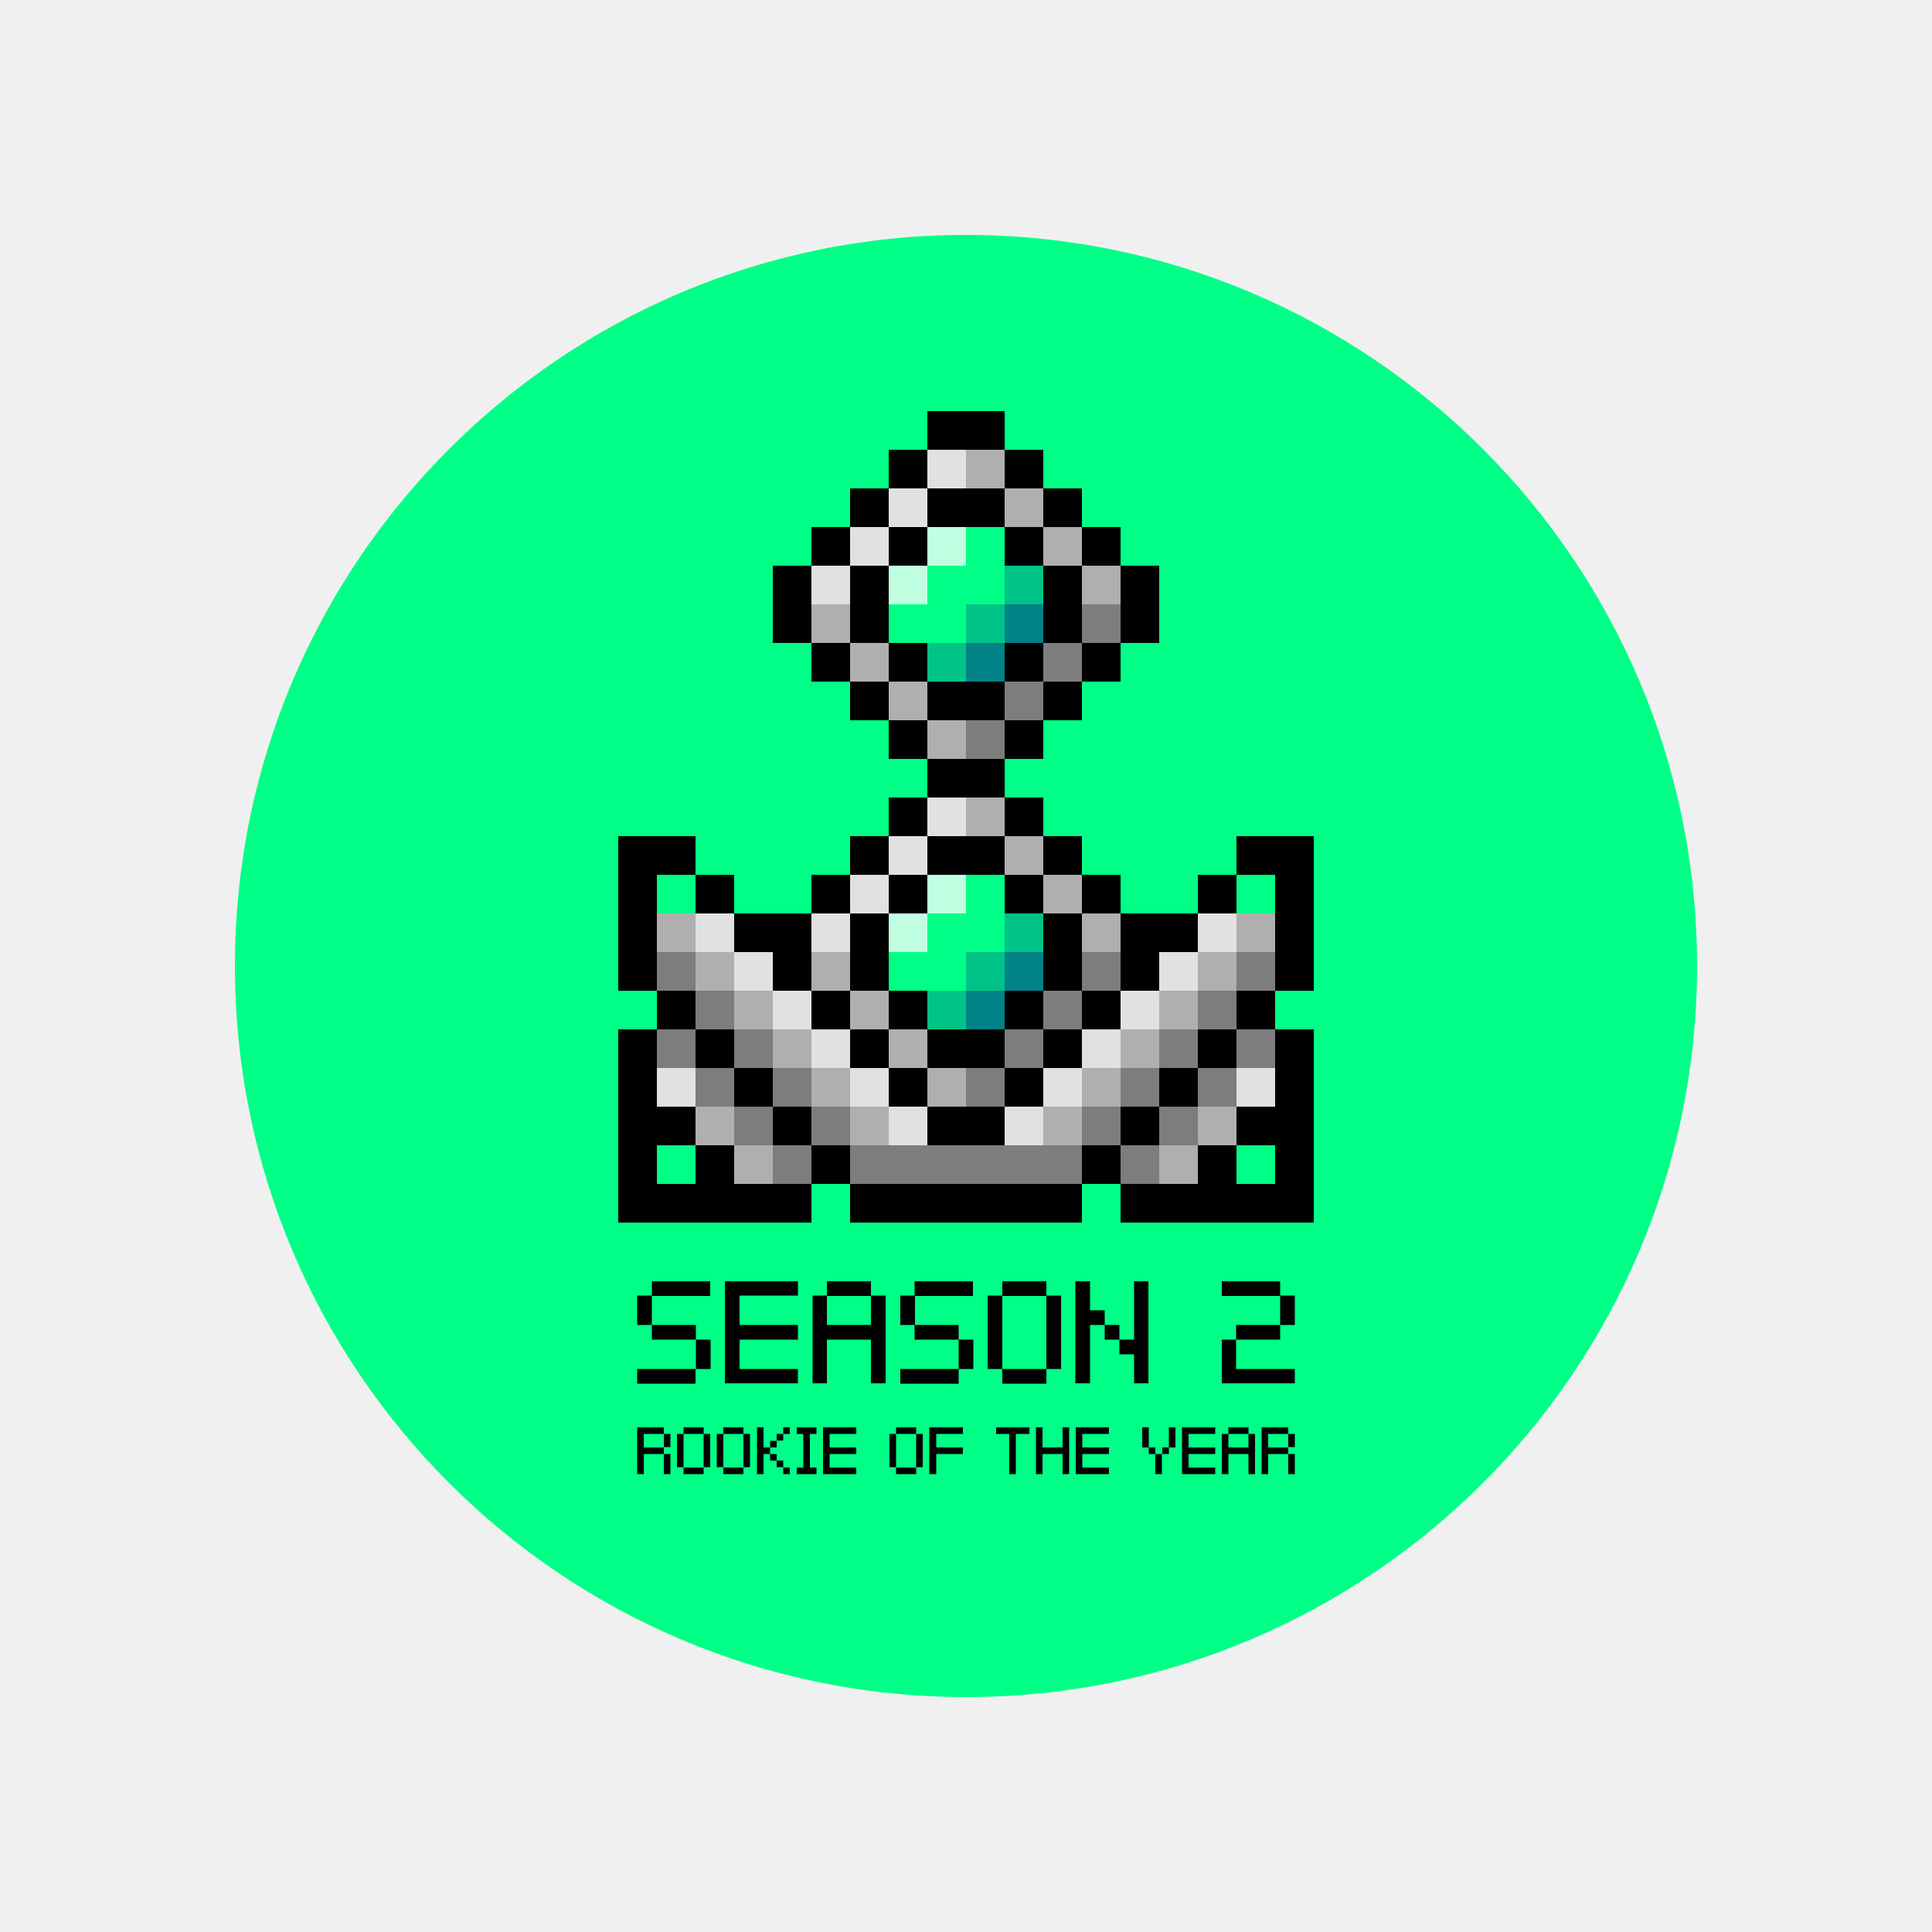
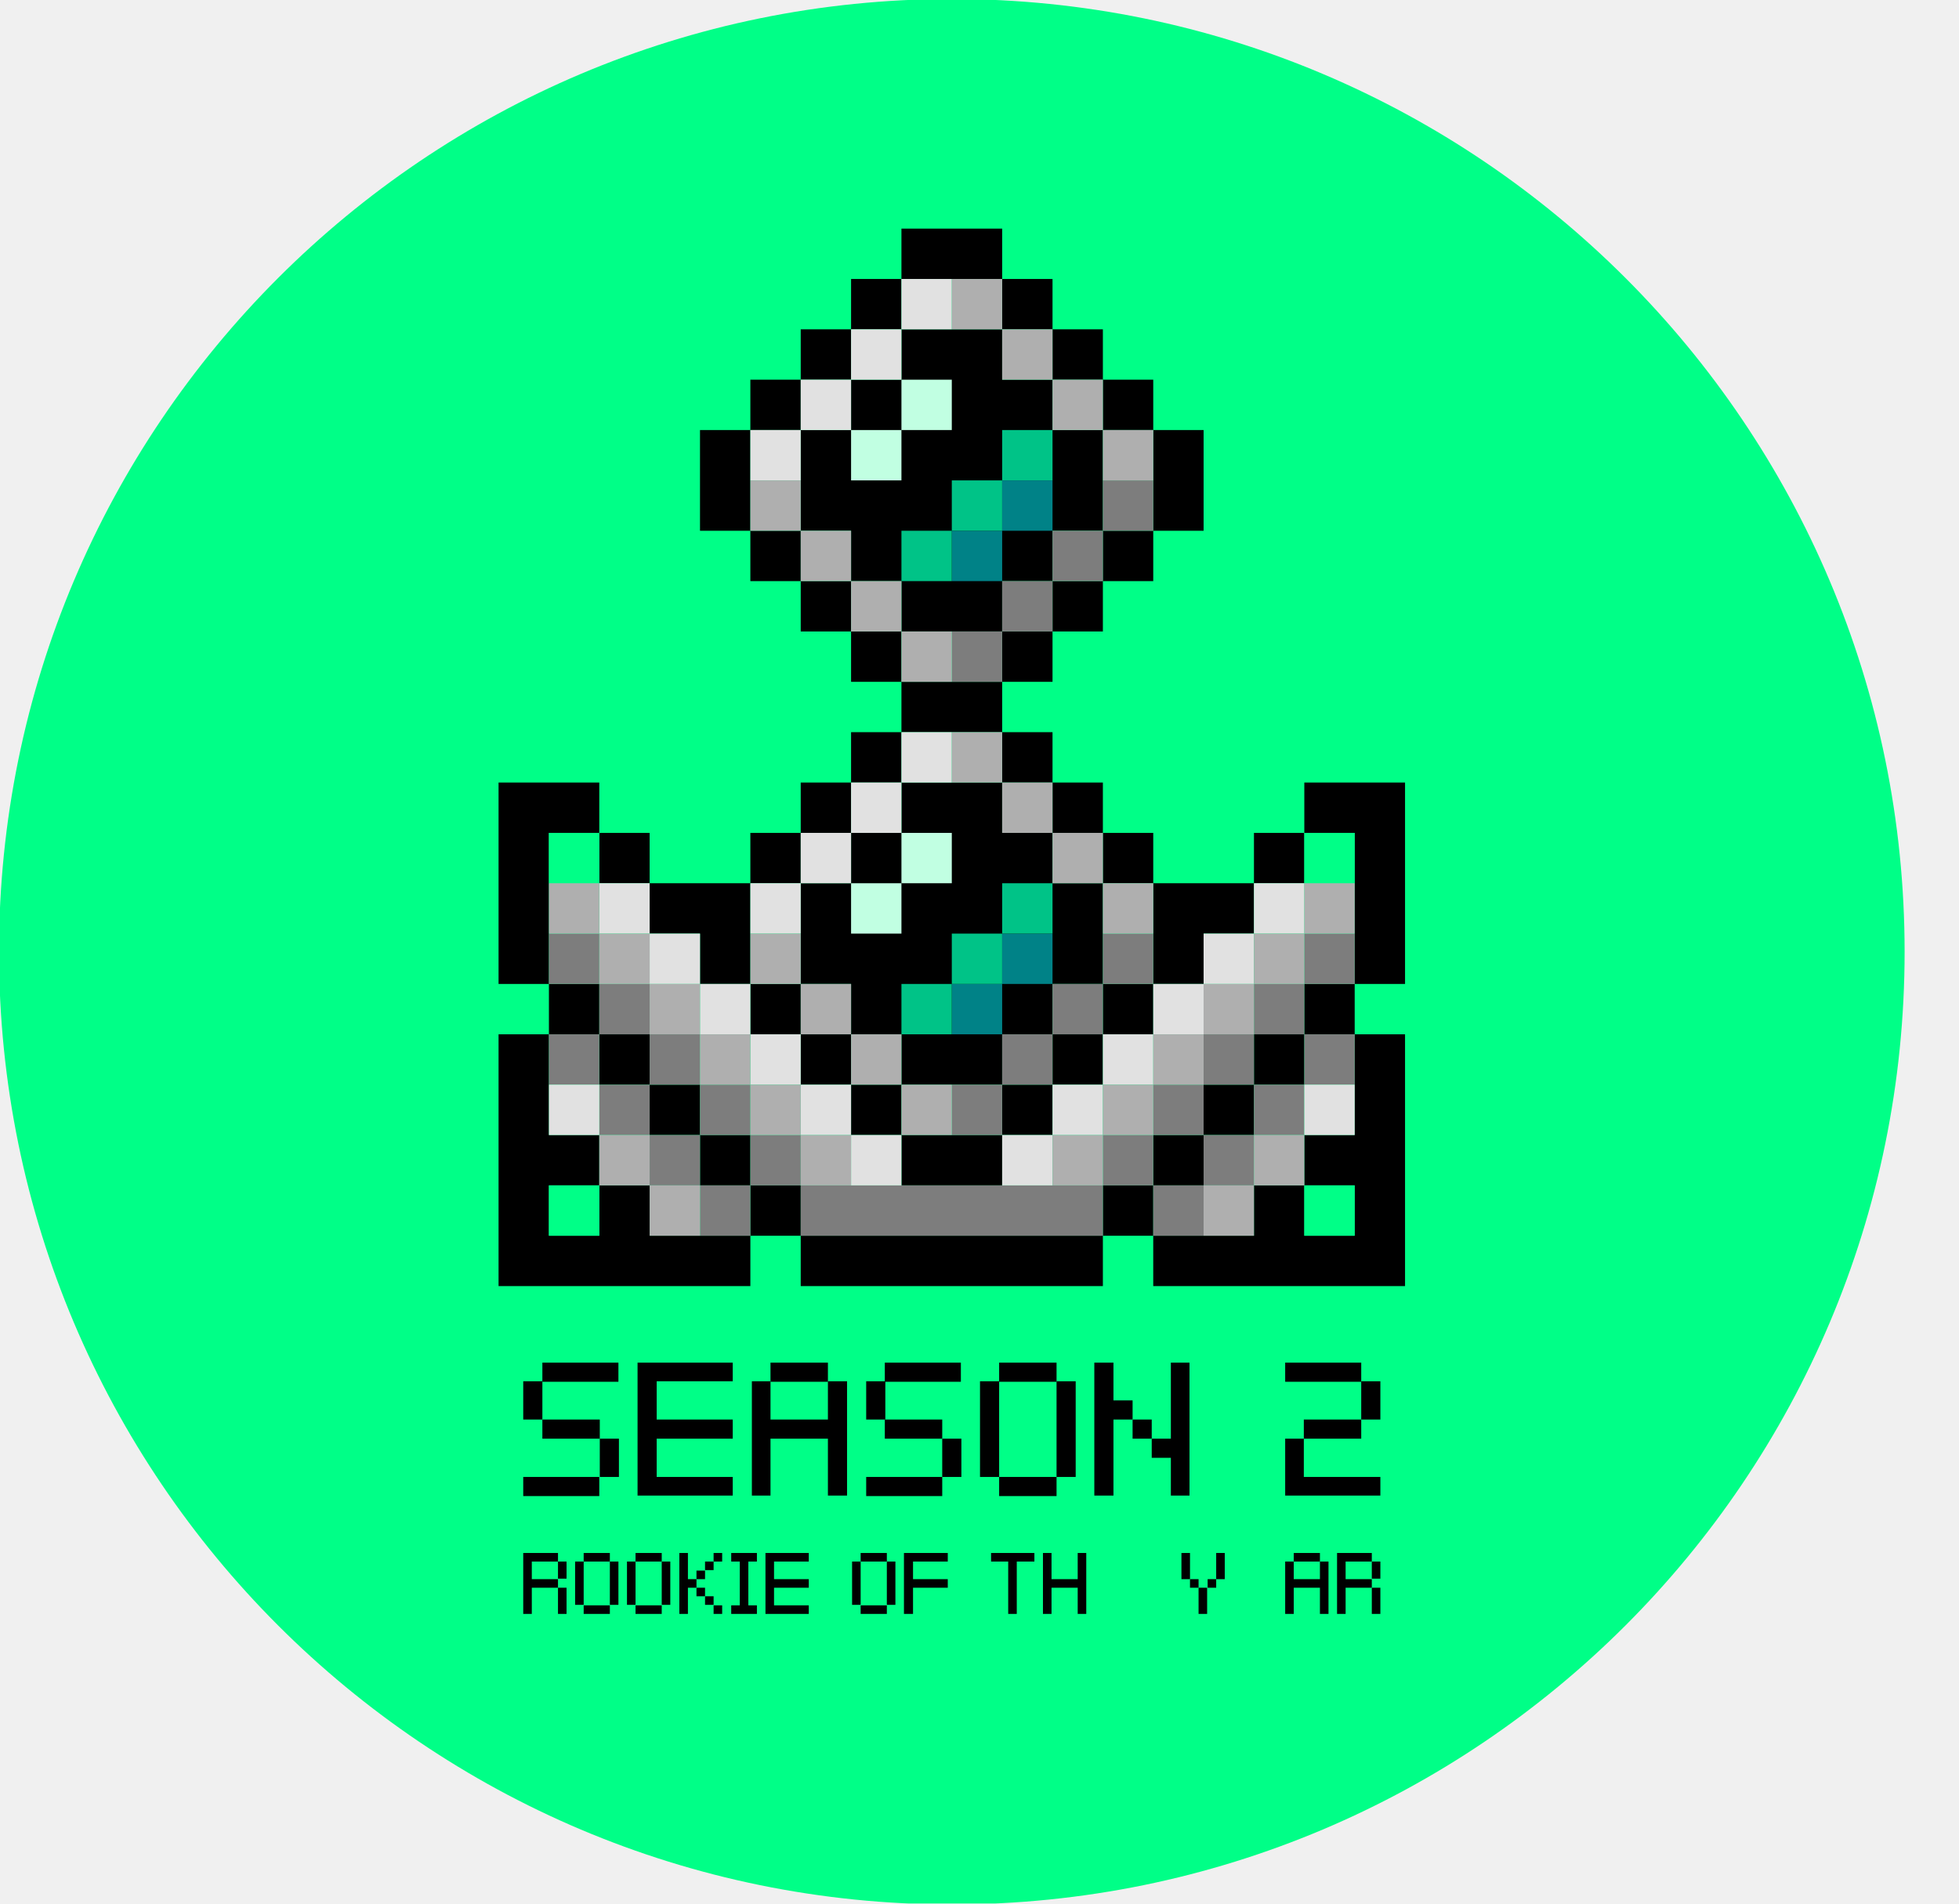
- <svg xmlns="http://www.w3.org/2000/svg" viewBox="0 0 500 500">
-   <circle cx="250" cy="250" r="189.2" fill="#00ff87" />
-   <path d="M171.8 376.3h1.7v5.2h-1.7z" />
-   <path d="M166.6 371.1h5.2v-1.7h-6.9v12.1h1.7v-5.2h5.2v-1.7h-5.2z" />
-   <path d="M171.8 371.1h1.7v3.4h-1.7zm5.1-1.7h5.2v1.7h-5.2z" />
-   <path d="M175.2 371.1h1.7v8.6h-1.7zm1.7 8.7h5.2v1.7h-5.2zm5.2-8.7h1.7v8.6h-1.7zm3.4 0h1.7v8.6h-1.7z" />
-   <path d="M187.2 369.4h5.2v1.7h-5.2z" />
-   <path d="M192.4 371.1h1.7v8.6h-1.7zm-5.2 8.7h5.2v1.7h-5.2zM201 378h1.7v1.7H201zm1.7 1.8h1.7v1.7h-1.7zm-3.4-6.9h1.7v1.7h-1.7zm3.4-3.5h1.7v1.7h-1.7z" />
-   <path d="M197.6 369.4h-1.7v12.1h1.7v-5.2h1.7v-1.7h-1.7z" />
-   <path d="M199.3 376.3h1.7v1.7h-1.7zm1.7-5.2h1.7v1.7H201zm5.2 0h1.7v8.7h-1.7v1.7h5.1v-1.7h-1.7v-8.7h1.7v-1.7h-5.1zm6.8 10.4h8.6v-1.7h-6.9v-3.5h6.9v-1.7h-6.9v-3.5h6.9v-1.7H213zm17.2-10.4h1.7v8.6h-1.7zm1.7 8.7h5.2v1.7h-5.2zm5.2-8.7h1.7v8.6h-1.7z" />
-   <path d="M231.9 369.4h5.2v1.7h-5.2zm8.6 12.1h1.8v-5.2h6.9v-1.7h-6.9v-3.5h6.9v-1.7h-8.7zm17.3-10.4h3.4v10.4h1.7v-10.4h3.5v-1.7h-8.6zm17.2 3.5h-5.2v-5.2h-1.7v12.1h1.7v-5.2h5.2v5.2h1.7v-12.1H275z" />
-   <use href="#B" />
-   <path d="M299 376.3h1.7v5.2H299zm1.8-1.7h1.7v1.7h-1.7z" />
-   <path d="M302.5 369.4h1.7v5.2h-1.7zm-5.2 5.2h1.7v1.7h-1.7z" />
-   <path d="M295.6 369.4h1.7v5.2h-1.7z" />
-   <use href="#B" x="27.5" />
-   <path d="M323.1 374.6h-5.2v-3.5h-1.7v10.4h1.7v-5.2h5.2v5.2h1.7v-10.4h-1.7z" />
-   <path d="M317.9 369.4h5.2v1.7h-5.2zm10.3 5.2v-3.5h5.2v-1.7h-6.9v12.1h1.7v-5.2h5.2v-1.7z" />
-   <path d="M333.4 371.1h1.7v3.4h-1.7zm0 5.2h1.7v5.2h-1.7zm-168.5-41h3.8v7.6h-3.8z" />
-   <path d="M168.7 331.6h15.1v3.8h-15.1zm-3.8 22.7H180v3.8h-15.1zm3.8-11.4h11.4v3.8h-11.4z" />
-   <path d="M180.1 346.7h3.8v7.6h-3.8zm26.4 7.6h-15.1v-7.6h15.1v-3.8h-15.1v-7.6h15.1v-3.7h-18.9V358h18.9zm7.5-22.7h11.4v3.8H214z" />
-   <path d="M225.4 342.9H214v-7.6h-3.7V358h3.7v-11.3h11.4V358h3.8v-22.7h-3.8zm11.3-11.3h15.1v3.8h-15.1z" />
-   <path d="M233 335.3h3.8v7.6H233zm0 19h15.1v3.8H233z" />
-   <path d="M236.7 342.9h11.4v3.8h-11.4z" />
-   <path d="M248.1 346.7h3.8v7.6h-3.8zm22.7-11.4h3.8v19h-3.8z" />
-   <path d="M259.4 331.6h11.4v3.8h-11.4zm0 22.7h11.4v3.8h-11.4z" />
-   <path d="M255.6 335.3h3.8v19h-3.8zm41.6 22.7v-26.4h-3.7v15.1h-3.8v3.8h3.8v7.5z" />
-   <path d="M285.9 342.9h3.8v3.8h-3.8z" />
-   <path d="M282.1 339.1v-7.5h-3.8V358h3.8v-15.1h3.8v-3.8zm34.1-7.5h15.1v3.8h-15.1z" />
-   <path d="M335.1 354.3h-15.2v-7.6h-3.7V358h18.9zm-3.8-19h3.8v7.6h-3.8z" />
-   <path d="M319.9 342.9h11.4v3.8h-11.4zm.1-126.5v10h-10v10h-20v-10h-10v-10h-10v-10h-10v-10h10v-10h10v-10h10v-10h10v-20h-10v-10h-10v-10h-10v-10h-10v-10h-20v10h-10v10h-10v10h-10v10h-10v20h10v10h10v10h10v10h10v10h-10v10h-10v10h-10v10h-20v-10h-10v-10h-20v40h10v10h-10v50h50v-10h10v10h60v-10h10v10h50v-50h-10v-10h10v-40h-20 0z" />
-   <g fill="#00ff87">
-     <path d="M320 226.4v10h-10v10h-10v10h-10v10h-10v10h-10v10h-10v10h-20v-10h-10v-10h-10v-10h-10v-10h-10v-10h-10v-10h-10v-10h-10v30h10v10h10v10h10v10h10v10h10v10h60v-10h10v-10h10v-10h10v-10h10v-10h10v-30h-10 0zm-150 70h10v10h-10z" />
-     <path d="M200 286.4h-10v-10h-10v-10h-10v20h10v10h10v10h20v-10h-10v-10zm110-10v10h-10v10h-10v10h20v-10h10v-10h10v-20h-10v10h-10z" />
-     <path d="M320 296.4h10v10h-10zm-60-30h10v10h-10z" />
-     <use href="#C" />
-     <path d="M250 276.4h-10v10h20v-10h-10zm20-20h10v10h-10z" />
-     <path d="M230 266.4h10v10h-10zm30-50v-10h-20v10h20zm20 40h10v-20h-10v20z" />
-     <path d="M270 226.4h10v10h-10z" />
-     <path d="M260 216.4h10v10h-10zm-30 0h10v10h-10zm-10 30v-10h-10v20h10v-10z" />
-     <path d="M220 226.4h10v10h-10zm0 30h10v10h-10zm40-80h10v10h-10z" />
-     <use href="#C" y="-90" />
-     <path d="M240 186.4v10h20v-10h-20zm30-20h10v10h-10z" />
-     <path d="M230 176.4h10v10h-10zm30-50v-10h-20v10h20zm20 40h10v-20h-10v20z" />
-     <path d="M270 136.4h10v10h-10z" />
-     <path d="M260 126.4h10v10h-10zm-30 0h10v10h-10zm-10 30v-10h-10v20h10v-10z" />
-     <path d="M220 136.4h10v10h-10zm0 30h10v10h-10z" />
-   </g>
-   <g fill="#008287">
-     <path d="M250 256.4h10v10h-10z" />
-     <path d="M260 246.4h10v10h-10zm-10-80h10v10h-10z" />
-     <path d="M260 156.4h10v10h-10z" />
-   </g>
-   <g fill="#7d7d7d">
-     <path d="M260 296.4h-40v10h60v-10h-20z" />
-     <path d="M280 286.4h10v10h-10zm30-30h10v10h-10z" />
-     <path d="M320 246.4h10v10h-10zm-30 30h10v10h-10z" />
-     <path d="M300 266.4h10v10h-10zm-120 10h10v10h-10z" />
-     <path d="M170 266.4h10v10h-10zm30 30h10v10h-10z" />
-     <path d="M190 286.4h10v10h-10zm120-10h10v10h-10z" />
-     <path d="M320 266.4h10v10h-10zm-30 30h10v10h-10z" />
-     <path d="M300 286.4h10v10h-10zm-90 0h10v10h-10zm-30-30h10v10h-10z" />
-     <path d="M170 246.4h10v10h-10zm30 30h10v10h-10z" />
-     <path d="M190 266.4h10v10h-10zm70 0h10v10h-10z" />
-     <path d="M250 276.4h10v10h-10zm20-20h10v10h-10z" />
-     <path d="M280 246.4h10v10h-10zm-20-70h10v10h-10z" />
-     <path d="M250 186.4h10v10h-10zm20-20h10v10h-10z" />
-     <path d="M280 156.4h10v10h-10z" />
-   </g>
-   <g fill="#00ff87">
-     <path d="M320 226.4h10v10h-10zm-150 70h10v10h-10zm150 0h10v10h-10zm-150-70h10v10h-10z" />
-     <use href="#D" />
-     <use href="#D" y="-90" />
-   </g>
-   <g fill="#00c387">
-     <path d="M250 246.4h10v10h-10z" />
-     <path d="M240 256.4h10v10h-10zm20-20h10v10h-10zm-10-80h10v10h-10z" />
-     <path d="M240 166.4h10v10h-10zm20-20h10v10h-10z" />
-   </g>
-   <g fill="#c1ffe2">
-     <path d="M240 226.4h10v10h-10z" />
-     <path d="M230 236.4h10v10h-10zm10-100h10v10h-10z" />
-     <path d="M230 146.4h10v10h-10z" />
-   </g>
-   <g fill="#e1e1e1">
-     <path d="M260 286.4h10v10h-10z" />
-     <path d="M270 276.4h10v10h-10z" />
-     <path d="M280 266.4h10v10h-10z" />
-     <path d="M290 256.4h10v10h-10z" />
-     <path d="M300 246.4h10v10h-10z" />
-     <path d="M310 236.4h10v10h-10zm-140 40h10v10h-10zm150 0h10v10h-10zm-90 10h10v10h-10z" />
-     <path d="M220 276.4h10v10h-10z" />
-     <path d="M210 266.4h10v10h-10z" />
-     <path d="M200 256.4h10v10h-10z" />
-     <path d="M190 246.4h10v10h-10z" />
-     <path d="M180 236.4h10v10h-10zm60-30h10v10h-10z" />
-     <path d="M230 216.4h10v10h-10zm-20 20h10v10h-10z" />
-     <path d="M220 226.4h10v10h-10zm20-110h10v10h-10z" />
-     <path d="M230 126.4h10v10h-10zm-20 20h10v10h-10z" />
-     <path d="M220 136.4h10v10h-10z" />
-   </g>
-   <g fill="#afafaf">
-     <path d="M270 286.4h10v10h-10z" />
-     <path d="M280 276.4h10v10h-10zm30-30h10v10h-10z" />
-     <path d="M320 236.4h10v10h-10zm-30 30h10v10h-10z" />
-     <path d="M300 256.4h10v10h-10zm-120 30h10v10h-10z" />
-     <path d="M190 296.4h10v10h-10zm120-10h10v10h-10z" />
-     <path d="M300 296.4h10v10h-10zm-80-10h10v10h-10z" />
-     <path d="M210 276.4h10v10h-10zm-30-30h10v10h-10z" />
-     <path d="M170 236.4h10v10h-10zm30 30h10v10h-10z" />
-     <path d="M190 256.4h10v10h-10zm50 20h10v10h-10z" />
-     <path d="M230 266.4h10v10h-10zm20-60h10v10h-10zm20 20h10v10h-10z" />
-     <path d="M260 216.4h10v10h-10zm-50 30h10v10h-10z" />
-     <path d="M280 236.4h10v10h-10zm-60 20h10v10h-10zm20-70h10v10h-10z" />
-     <path d="M230 176.4h10v10h-10zm20-60h10v10h-10zm20 20h10v10h-10z" />
-     <path d="M260 126.4h10v10h-10zm-50 30h10v10h-10z" />
-     <path d="M280 146.4h10v10h-10zm-60 20h10v10h-10z" />
+ <svg xmlns="http://www.w3.org/2000/svg" width="389" height="378" viewBox="0 0 389 378" fill="none">
+   <g clip-path="url(#clip0_1_537)">
+     <path d="M189 378.2C293.492 378.2 378.2 293.492 378.2 189C378.2 84.508 293.492 -0.2 189 -0.2C84.508 -0.2 -0.2 84.508 -0.2 189C-0.2 293.492 84.508 378.2 189 378.2Z" fill="#00FF87" />
+     <path d="M110.8 315.3H112.5V320.5H110.8V315.3Z" fill="black" />
+     <path d="M105.6 310.1H110.8V308.4H103.9V320.5H105.6V315.3H110.8V313.6H105.6V310.1Z" fill="black" />
+     <path d="M110.8 310.1H112.5V313.5H110.8V310.1ZM115.9 308.4H121.1V310.1H115.9V308.4Z" fill="black" />
+     <path d="M114.2 310.1H115.9V318.7H114.2V310.1ZM115.9 318.8H121.1V320.5H115.9V318.8ZM121.1 310.1H122.8V318.7H121.1V310.1ZM124.5 310.1H126.2V318.7H124.5V310.1Z" fill="black" />
+     <path d="M126.2 308.4H131.4V310.1H126.2V308.4Z" fill="black" />
+     <path d="M131.4 310.1H133.1V318.7H131.4V310.1ZM126.2 318.8H131.4V320.5H126.2V318.8ZM140 317H141.7V318.7H140V317ZM141.7 318.8H143.4V320.5H141.7V318.8ZM138.3 311.9H140V313.6H138.3V311.9ZM141.7 308.4H143.4V310.1H141.7V308.4Z" fill="black" />
+     <path d="M136.6 308.4H134.9V320.5H136.6V315.3H138.3V313.6H136.6V308.4Z" fill="black" />
+     <path d="M138.3 315.3H140V317H138.3V315.3ZM140 310.1H141.7V311.8H140V310.1ZM145.2 310.1H146.9V318.8H145.2V320.5H150.3V318.8H148.6V310.1H150.3V308.4H145.2V310.1ZM152 320.5H160.6V318.8H153.7V315.3H160.6V313.6H153.7V310.1H160.6V308.4H152V320.5ZM169.2 310.1H170.9V318.7H169.2V310.1ZM170.9 318.8H176.1V320.5H170.9V318.8ZM176.1 310.1H177.8V318.7H176.1V310.1Z" fill="black" />
+     <path d="M170.9 308.4H176.1V310.1H170.9V308.4ZM179.5 320.5H181.3V315.3H188.2V313.6H181.3V310.1H188.2V308.4H179.5V320.5ZM196.8 310.1H200.2V320.5H201.9V310.1H205.4V308.4H196.8V310.1ZM214 313.6H208.8V308.4H207.1V320.5H208.8V315.3H214V320.5H215.7V308.4H214V313.6Z" fill="black" />
+     <path d="M238 315.3H239.7V320.5H238V315.3ZM239.8 313.6H241.5V315.3H239.8V313.6Z" fill="black" />
+     <path d="M241.5 308.4H243.2V313.6H241.5V308.4ZM236.3 313.6H238V315.3H236.3V313.6Z" fill="black" />
+     <path d="M234.6 308.4H236.3V313.6H234.6V308.4Z" fill="black" />
+     <path d="M262.1 313.6H256.9V310.1H255.2V320.5H256.9V315.3H262.1V320.5H263.8V310.1H262.1V313.6Z" fill="black" />
+     <path d="M256.9 308.4H262.1V310.1H256.9V308.4ZM267.2 313.6V310.1H272.4V308.4H265.5V320.5H267.2V315.3H272.4V313.6H267.2Z" fill="black" />
+     <path d="M272.4 310.1H274.1V313.5H272.4V310.1ZM272.4 315.3H274.1V320.5H272.4V315.3ZM103.9 274.3H107.7V281.9H103.9V274.3Z" fill="black" />
+     <path d="M107.7 270.6H122.8V274.4H107.7V270.6ZM103.9 293.3H119V297.1H103.9V293.3ZM107.7 281.9H119.1V285.7H107.7V281.9Z" fill="black" />
+     <path d="M119.1 285.7H122.9V293.3H119.1V285.7ZM145.5 293.3H130.4V285.7H145.5V281.9H130.4V274.3H145.5V270.6H126.6V297H145.5V293.3ZM153 270.6H164.4V274.4H153V270.6Z" fill="black" />
+     <path d="M164.4 281.9H153V274.3H149.3V297H153V285.7H164.4V297H168.2V274.3H164.4V281.9ZM175.7 270.6H190.8V274.4H175.7V270.6Z" fill="black" />
+     <path d="M172 274.3H175.8V281.9H172V274.3ZM172 293.3H187.1V297.1H172V293.3Z" fill="black" />
+     <path d="M175.7 281.9H187.1V285.7H175.7V281.9Z" fill="black" />
+     <path d="M187.1 285.7H190.9V293.3H187.1V285.7ZM209.8 274.3H213.6V293.3H209.8V274.3Z" fill="black" />
+     <path d="M198.4 270.6H209.8V274.4H198.4V270.6ZM198.4 293.3H209.8V297.1H198.4V293.3Z" fill="black" />
+     <path d="M194.6 274.3H198.4V293.3H194.6V274.3ZM236.2 297V270.6H232.5V285.7H228.7V289.5H232.5V297H236.2Z" fill="black" />
+     <path d="M224.9 281.9H228.7V285.7H224.9V281.9Z" fill="black" />
+     <path d="M221.1 278.1V270.6H217.3V297H221.1V281.9H224.9V278.1H221.1ZM255.2 270.6H270.3V274.4H255.2V270.6Z" fill="black" />
+     <path d="M274.1 293.3H258.9V285.7H255.2V297H274.1V293.3ZM270.3 274.3H274.1V281.9H270.3V274.3Z" fill="black" />
+     <path d="M258.9 281.9H270.3V285.7H258.9V281.9ZM259 155.4V165.4H249V175.4H229V165.4H219V155.4H209V145.4H199V135.4H209V125.4H219V115.4H229V105.4H239V85.4H229V75.4H219V65.4H209V55.4H199V45.4H179V55.4H169V65.4H159V75.4H149V85.4H139V105.4H149V115.4H159V125.4H169V135.4H179V145.4H169V155.4H159V165.4H149V175.4H129V165.4H119V155.4H99V195.4H109V205.4H99V255.4H149V245.4H159V255.4H219V245.4H229V255.4H279V205.4H269V195.4H279V155.4H259Z" fill="black" />
+     <path d="M259 165.4V175.4H249V185.4H239V195.4H229V205.4H219V215.4H209V225.4H199V235.4H179V225.4H169V215.4H159V205.4H149V195.4H139V185.4H129V175.4H119V165.4H109V195.4H119V205.4H129V215.4H139V225.4H149V235.4H159V245.4H219V235.4H229V225.4H239V215.4H249V205.4H259V195.4H269V165.4H259V165.4ZM109 235.4H119V245.4H109V235.4Z" fill="#00FF87" />
+     <path d="M139 225.4H129V215.4H119V205.4H109V225.4H119V235.4H129V245.4H149V235.4H139V225.4ZM249 215.4V225.4H239V235.4H229V245.4H249V235.4H259V225.4H269V205.4H259V215.4H249Z" fill="#00FF87" />
+     <path d="M259 235.4H269V245.4H259V235.4ZM199 205.4H209V215.4H199V205.4Z" fill="#00FF87" />
+     <path d="M189 215.4H179V225.4H199V215.4H189ZM209 195.4H219V205.4H209V195.4Z" fill="#00FF87" />
+     <path d="M169 205.4H179V215.4H169V205.4ZM199 155.4V145.4H179V155.4H199ZM219 195.4H229V175.4H219V195.4Z" fill="#00FF87" />
+     <path d="M209 165.4H219V175.4H209V165.4Z" fill="#00FF87" />
+     <path d="M199 155.4H209V165.4H199V155.4ZM169 155.4H179V165.4H169V155.4ZM159 185.4V175.4H149V195.4H159V185.4V185.4Z" fill="#00FF87" />
+     <path d="M159 165.4H169V175.4H159V165.4ZM159 195.4H169V205.4H159V195.4ZM199 115.4H209V125.4H199V115.4Z" fill="#00FF87" />
+     <path d="M179 125.4V135.4H199V125.4H179ZM209 105.4H219V115.4H209V105.4Z" fill="#00FF87" />
+     <path d="M169 115.4H179V125.4H169V115.4ZM199 65.4V55.4H179V65.4H199ZM219 105.4H229V85.4H219V105.4Z" fill="#00FF87" />
+     <path d="M209 75.4H219V85.4H209V75.4Z" fill="#00FF87" />
+     <path d="M199 65.4H209V75.4H199V65.4ZM169 65.4H179V75.4H169V65.4ZM159 95.4V85.4H149V105.4H159V95.4Z" fill="#00FF87" />
+     <path d="M159 75.4H169V85.4H159V75.4ZM159 105.4H169V115.4H159V105.4Z" fill="#00FF87" />
+     <path d="M189 195.4H199V205.4H189V195.4Z" fill="#008287" />
+     <path d="M199 185.4H209V195.4H199V185.4ZM189 105.4H199V115.4H189V105.4Z" fill="#008287" />
+     <path d="M199 95.4H209V105.4H199V95.4Z" fill="#008287" />
+     <path d="M199 235.4H159V245.4H219V235.4H199Z" fill="#7D7D7D" />
+     <path d="M219 225.4H229V235.4H219V225.4ZM249 195.4H259V205.4H249V195.4Z" fill="#7D7D7D" />
+     <path d="M259 185.4H269V195.4H259V185.4ZM229 215.4H239V225.4H229V215.4Z" fill="#7D7D7D" />
+     <path d="M239 205.4H249V215.4H239V205.4ZM119 215.4H129V225.4H119V215.4Z" fill="#7D7D7D" />
+     <path d="M109 205.4H119V215.4H109V205.4ZM139 235.4H149V245.4H139V235.4Z" fill="#7D7D7D" />
+     <path d="M129 225.4H139V235.4H129V225.4ZM249 215.4H259V225.4H249V215.4Z" fill="#7D7D7D" />
+     <path d="M259 205.4H269V215.4H259V205.4ZM229 235.4H239V245.4H229V235.4Z" fill="#7D7D7D" />
+     <path d="M239 225.4H249V235.4H239V225.4ZM149 225.4H159V235.4H149V225.4ZM119 195.4H129V205.4H119V195.4Z" fill="#7D7D7D" />
+     <path d="M109 185.4H119V195.4H109V185.4ZM139 215.4H149V225.4H139V215.4Z" fill="#7D7D7D" />
+     <path d="M129 205.4H139V215.4H129V205.4ZM199 205.4H209V215.4H199V205.4Z" fill="#7D7D7D" />
+     <path d="M189 215.4H199V225.4H189V215.4ZM209 195.4H219V205.4H209V195.4Z" fill="#7D7D7D" />
+     <path d="M219 185.4H229V195.4H219V185.4ZM199 115.4H209V125.4H199V115.4Z" fill="#7D7D7D" />
+     <path d="M189 125.4H199V135.4H189V125.4ZM209 105.4H219V115.4H209V105.4Z" fill="#7D7D7D" />
+     <path d="M219 95.4H229V105.4H219V95.4Z" fill="#7D7D7D" />
+     <path d="M259 165.4H269V175.4H259V165.4ZM109 235.4H119V245.4H109V235.4ZM259 235.4H269V245.4H259V235.4ZM109 165.4H119V175.4H109V165.4Z" fill="#00FF87" />
+     <path d="M189 185.4H199V195.4H189V185.4Z" fill="#00C387" />
+     <path d="M179 195.4H189V205.4H179V195.4ZM199 175.4H209V185.4H199V175.4ZM189 95.4H199V105.4H189V95.4Z" fill="#00C387" />
+     <path d="M179 105.4H189V115.4H179V105.4ZM199 85.4H209V95.4H199V85.4Z" fill="#00C387" />
+     <path d="M179 165.4H189V175.4H179V165.4Z" fill="#C1FFE2" />
+     <path d="M169 175.4H179V185.4H169V175.4ZM179 75.4H189V85.4H179V75.4Z" fill="#C1FFE2" />
+     <path d="M169 85.4H179V95.4H169V85.4Z" fill="#C1FFE2" />
+     <path d="M199 225.4H209V235.4H199V225.4Z" fill="#E1E1E1" />
+     <path d="M209 215.4H219V225.4H209V215.4Z" fill="#E1E1E1" />
+     <path d="M219 205.4H229V215.4H219V205.4Z" fill="#E1E1E1" />
+     <path d="M229 195.4H239V205.4H229V195.4Z" fill="#E1E1E1" />
+     <path d="M239 185.4H249V195.4H239V185.4Z" fill="#E1E1E1" />
+     <path d="M249 175.4H259V185.4H249V175.4ZM109 215.4H119V225.4H109V215.4ZM259 215.4H269V225.4H259V215.4ZM169 225.4H179V235.4H169V225.4Z" fill="#E1E1E1" />
+     <path d="M159 215.4H169V225.4H159V215.4Z" fill="#E1E1E1" />
+     <path d="M149 205.4H159V215.4H149V205.4Z" fill="#E1E1E1" />
+     <path d="M139 195.4H149V205.4H139V195.4Z" fill="#E1E1E1" />
+     <path d="M129 185.4H139V195.4H129V185.4Z" fill="#E1E1E1" />
+     <path d="M119 175.4H129V185.4H119V175.4ZM179 145.4H189V155.4H179V145.4Z" fill="#E1E1E1" />
+     <path d="M169 155.4H179V165.4H169V155.4ZM149 175.4H159V185.4H149V175.4Z" fill="#E1E1E1" />
+     <path d="M159 165.4H169V175.4H159V165.4ZM179 55.4H189V65.4H179V55.4Z" fill="#E1E1E1" />
+     <path d="M169 65.4H179V75.4H169V65.4ZM149 85.4H159V95.4H149V85.4Z" fill="#E1E1E1" />
+     <path d="M159 75.4H169V85.4H159V75.4Z" fill="#E1E1E1" />
+     <path d="M209 225.4H219V235.4H209V225.4Z" fill="#AFAFAF" />
+     <path d="M219 215.4H229V225.4H219V215.4ZM249 185.4H259V195.4H249V185.4Z" fill="#AFAFAF" />
+     <path d="M259 175.4H269V185.4H259V175.4ZM229 205.4H239V215.4H229V205.4Z" fill="#AFAFAF" />
+     <path d="M239 195.4H249V205.4H239V195.4ZM119 225.4H129V235.4H119V225.4Z" fill="#AFAFAF" />
+     <path d="M129 235.4H139V245.4H129V235.4ZM249 225.4H259V235.4H249V225.4Z" fill="#AFAFAF" />
+     <path d="M239 235.4H249V245.4H239V235.4ZM159 225.4H169V235.4H159V225.4Z" fill="#AFAFAF" />
+     <path d="M149 215.4H159V225.4H149V215.4ZM119 185.4H129V195.4H119V185.4Z" fill="#AFAFAF" />
+     <path d="M109 175.4H119V185.4H109V175.4ZM139 205.4H149V215.4H139V205.4Z" fill="#AFAFAF" />
+     <path d="M129 195.4H139V205.4H129V195.4ZM179 215.4H189V225.4H179V215.4Z" fill="#AFAFAF" />
+     <path d="M169 205.4H179V215.4H169V205.4ZM189 145.4H199V155.4H189V145.4ZM209 165.4H219V175.4H209V165.4Z" fill="#AFAFAF" />
+     <path d="M199 155.4H209V165.4H199V155.4ZM149 185.4H159V195.4H149V185.4Z" fill="#AFAFAF" />
+     <path d="M219 175.4H229V185.4H219V175.4ZM159 195.4H169V205.4H159V195.4ZM179 125.4H189V135.4H179V125.4Z" fill="#AFAFAF" />
+     <path d="M169 115.4H179V125.4H169V115.4ZM189 55.4H199V65.4H189V55.4ZM209 75.4H219V85.4H209V75.4Z" fill="#AFAFAF" />
+     <path d="M199 65.4H209V75.4H199V65.4ZM149 95.4H159V105.4H149V95.4Z" fill="#AFAFAF" />
+     <path d="M219 85.4H229V95.4H219V85.4ZM159 105.4H169V115.4H159V105.4Z" fill="#AFAFAF" />
  </g>
  <defs>
-     <path id="B" d="M278.4 381.5h8.6v-1.7h-6.9v-3.5h6.9v-1.7h-6.9v-3.5h6.9v-1.7h-8.6z" />
-     <path id="C" d="M240 266.4h20v-10h10v-20h-10v-10h-20v10h-10v20h10v10z" />
-     <path id="D" d="M250 236.4h-10v10h-10v10h10 10v-10h10v-10-10h-10z" />
+     <clipPath id="clip0_1_537">
+       <rect width="389" height="378" fill="white" />
+     </clipPath>
  </defs>
</svg>
